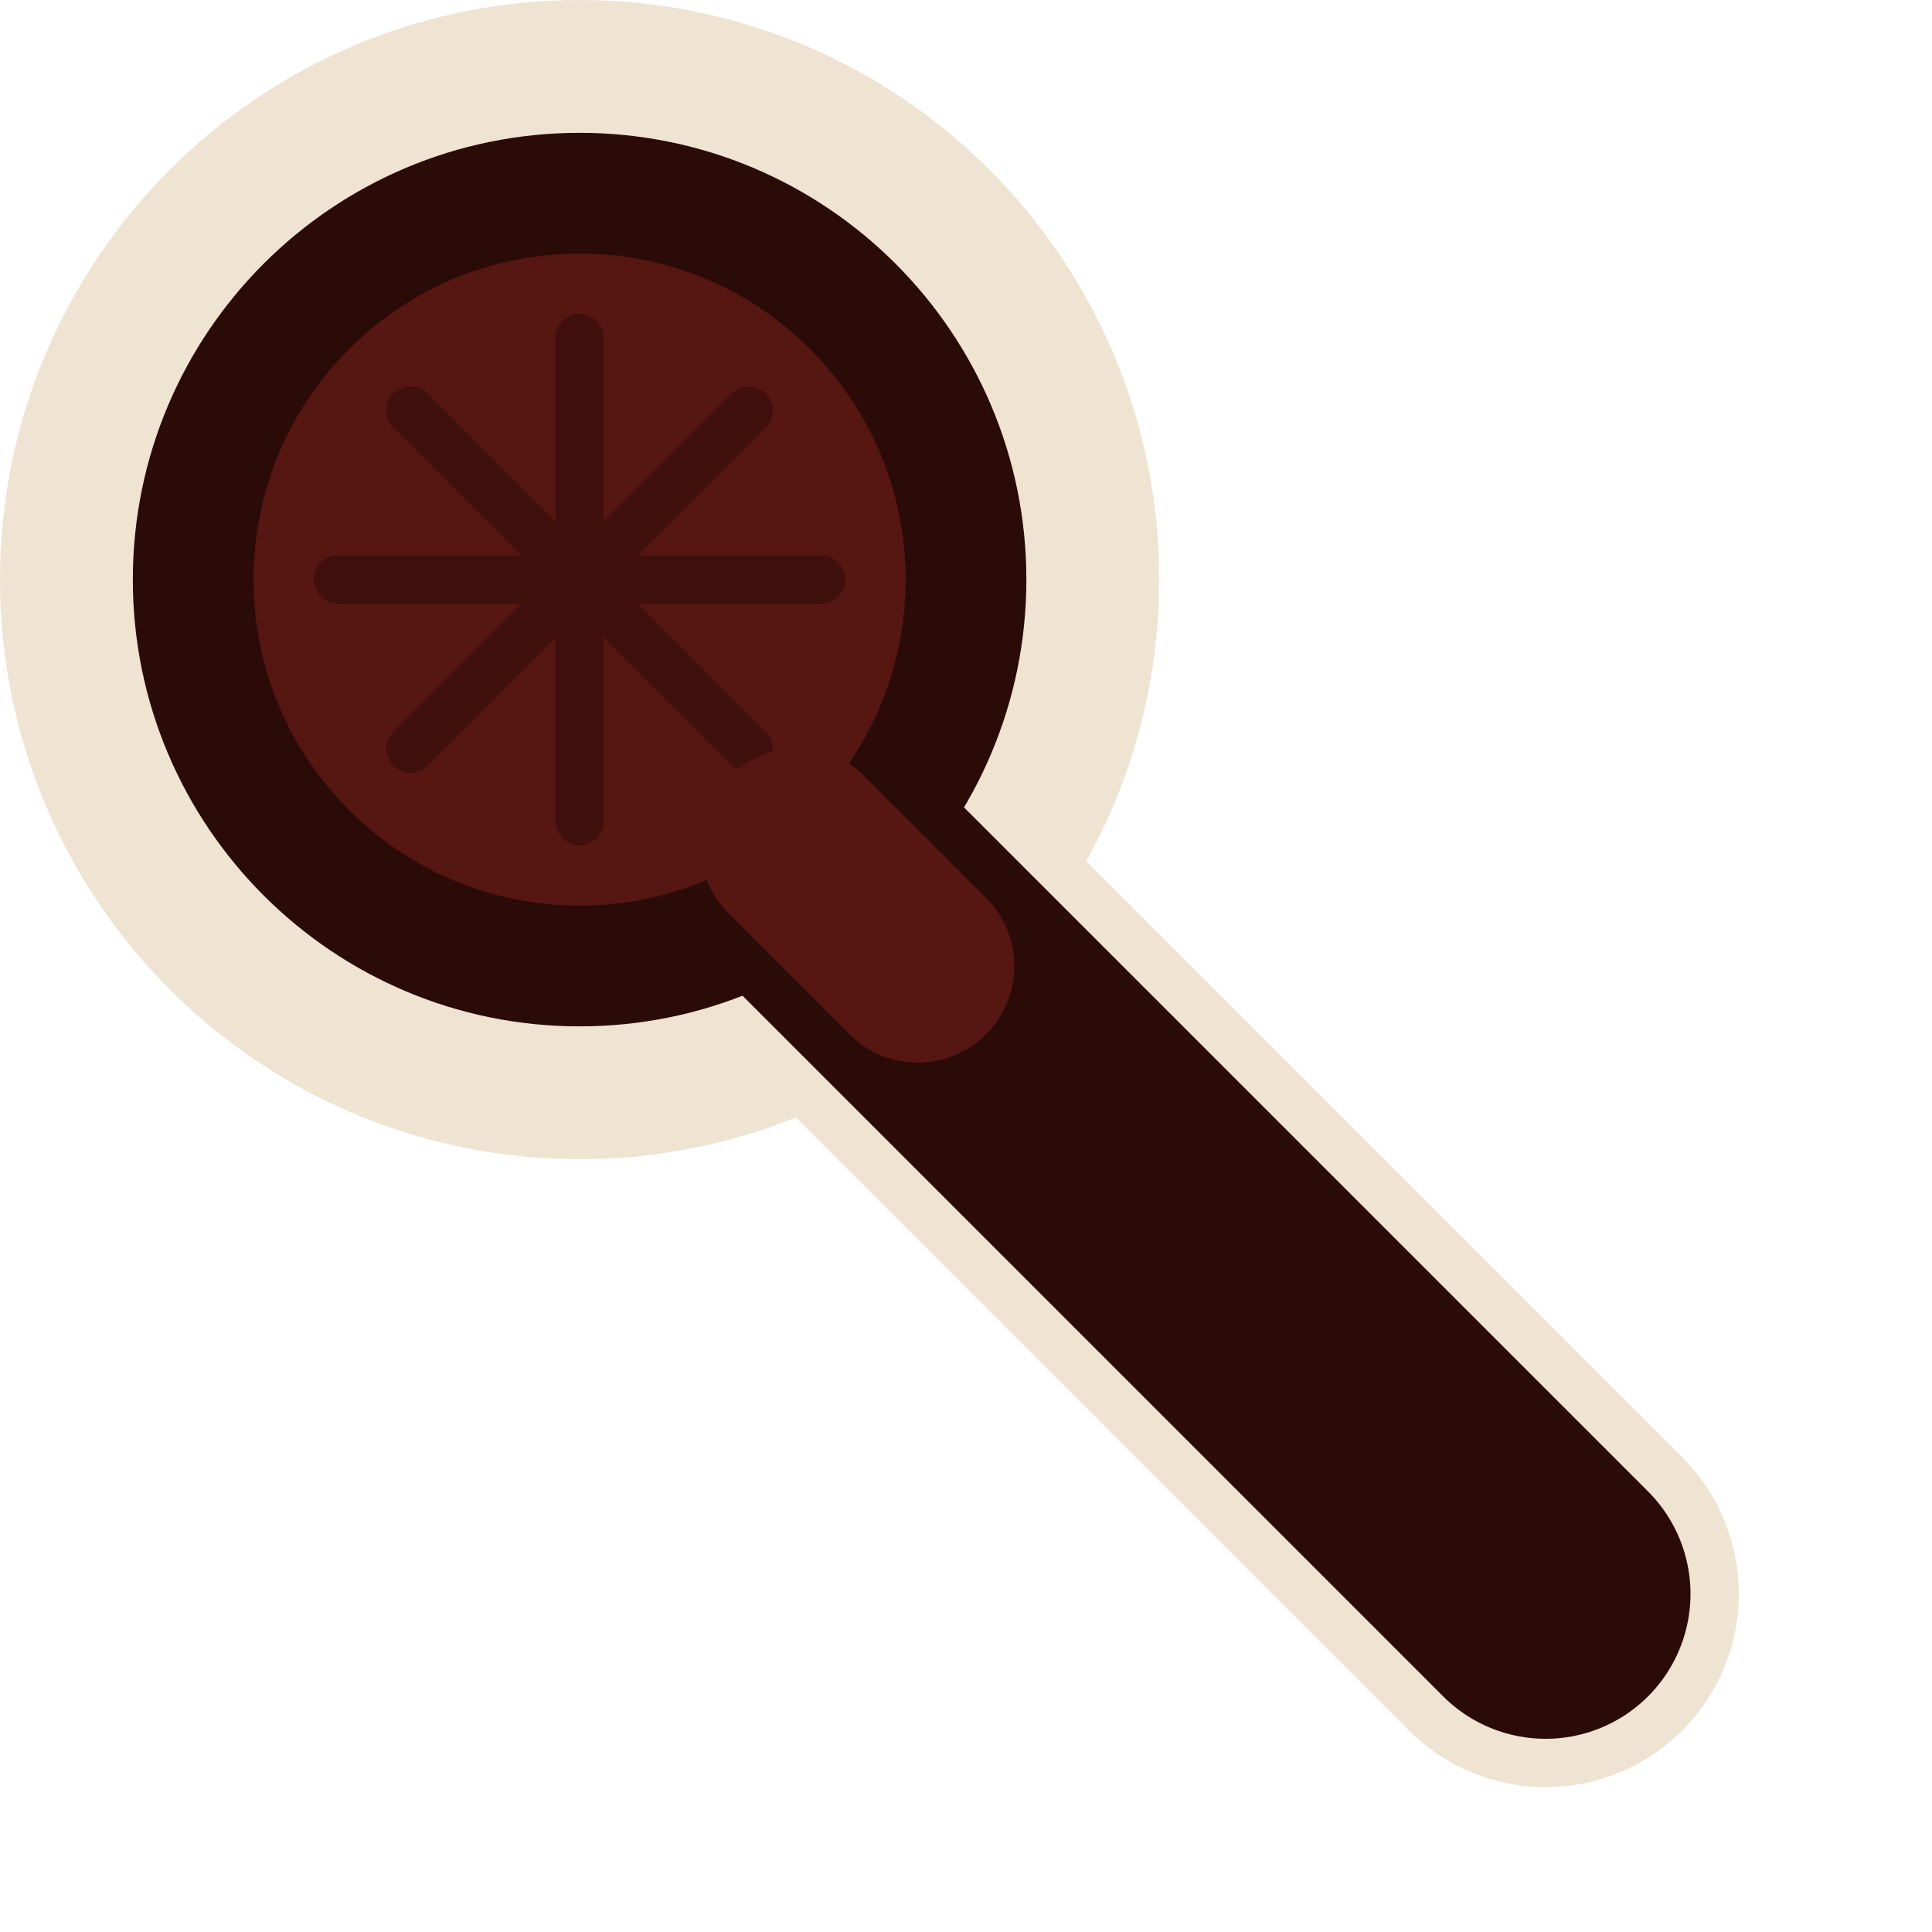
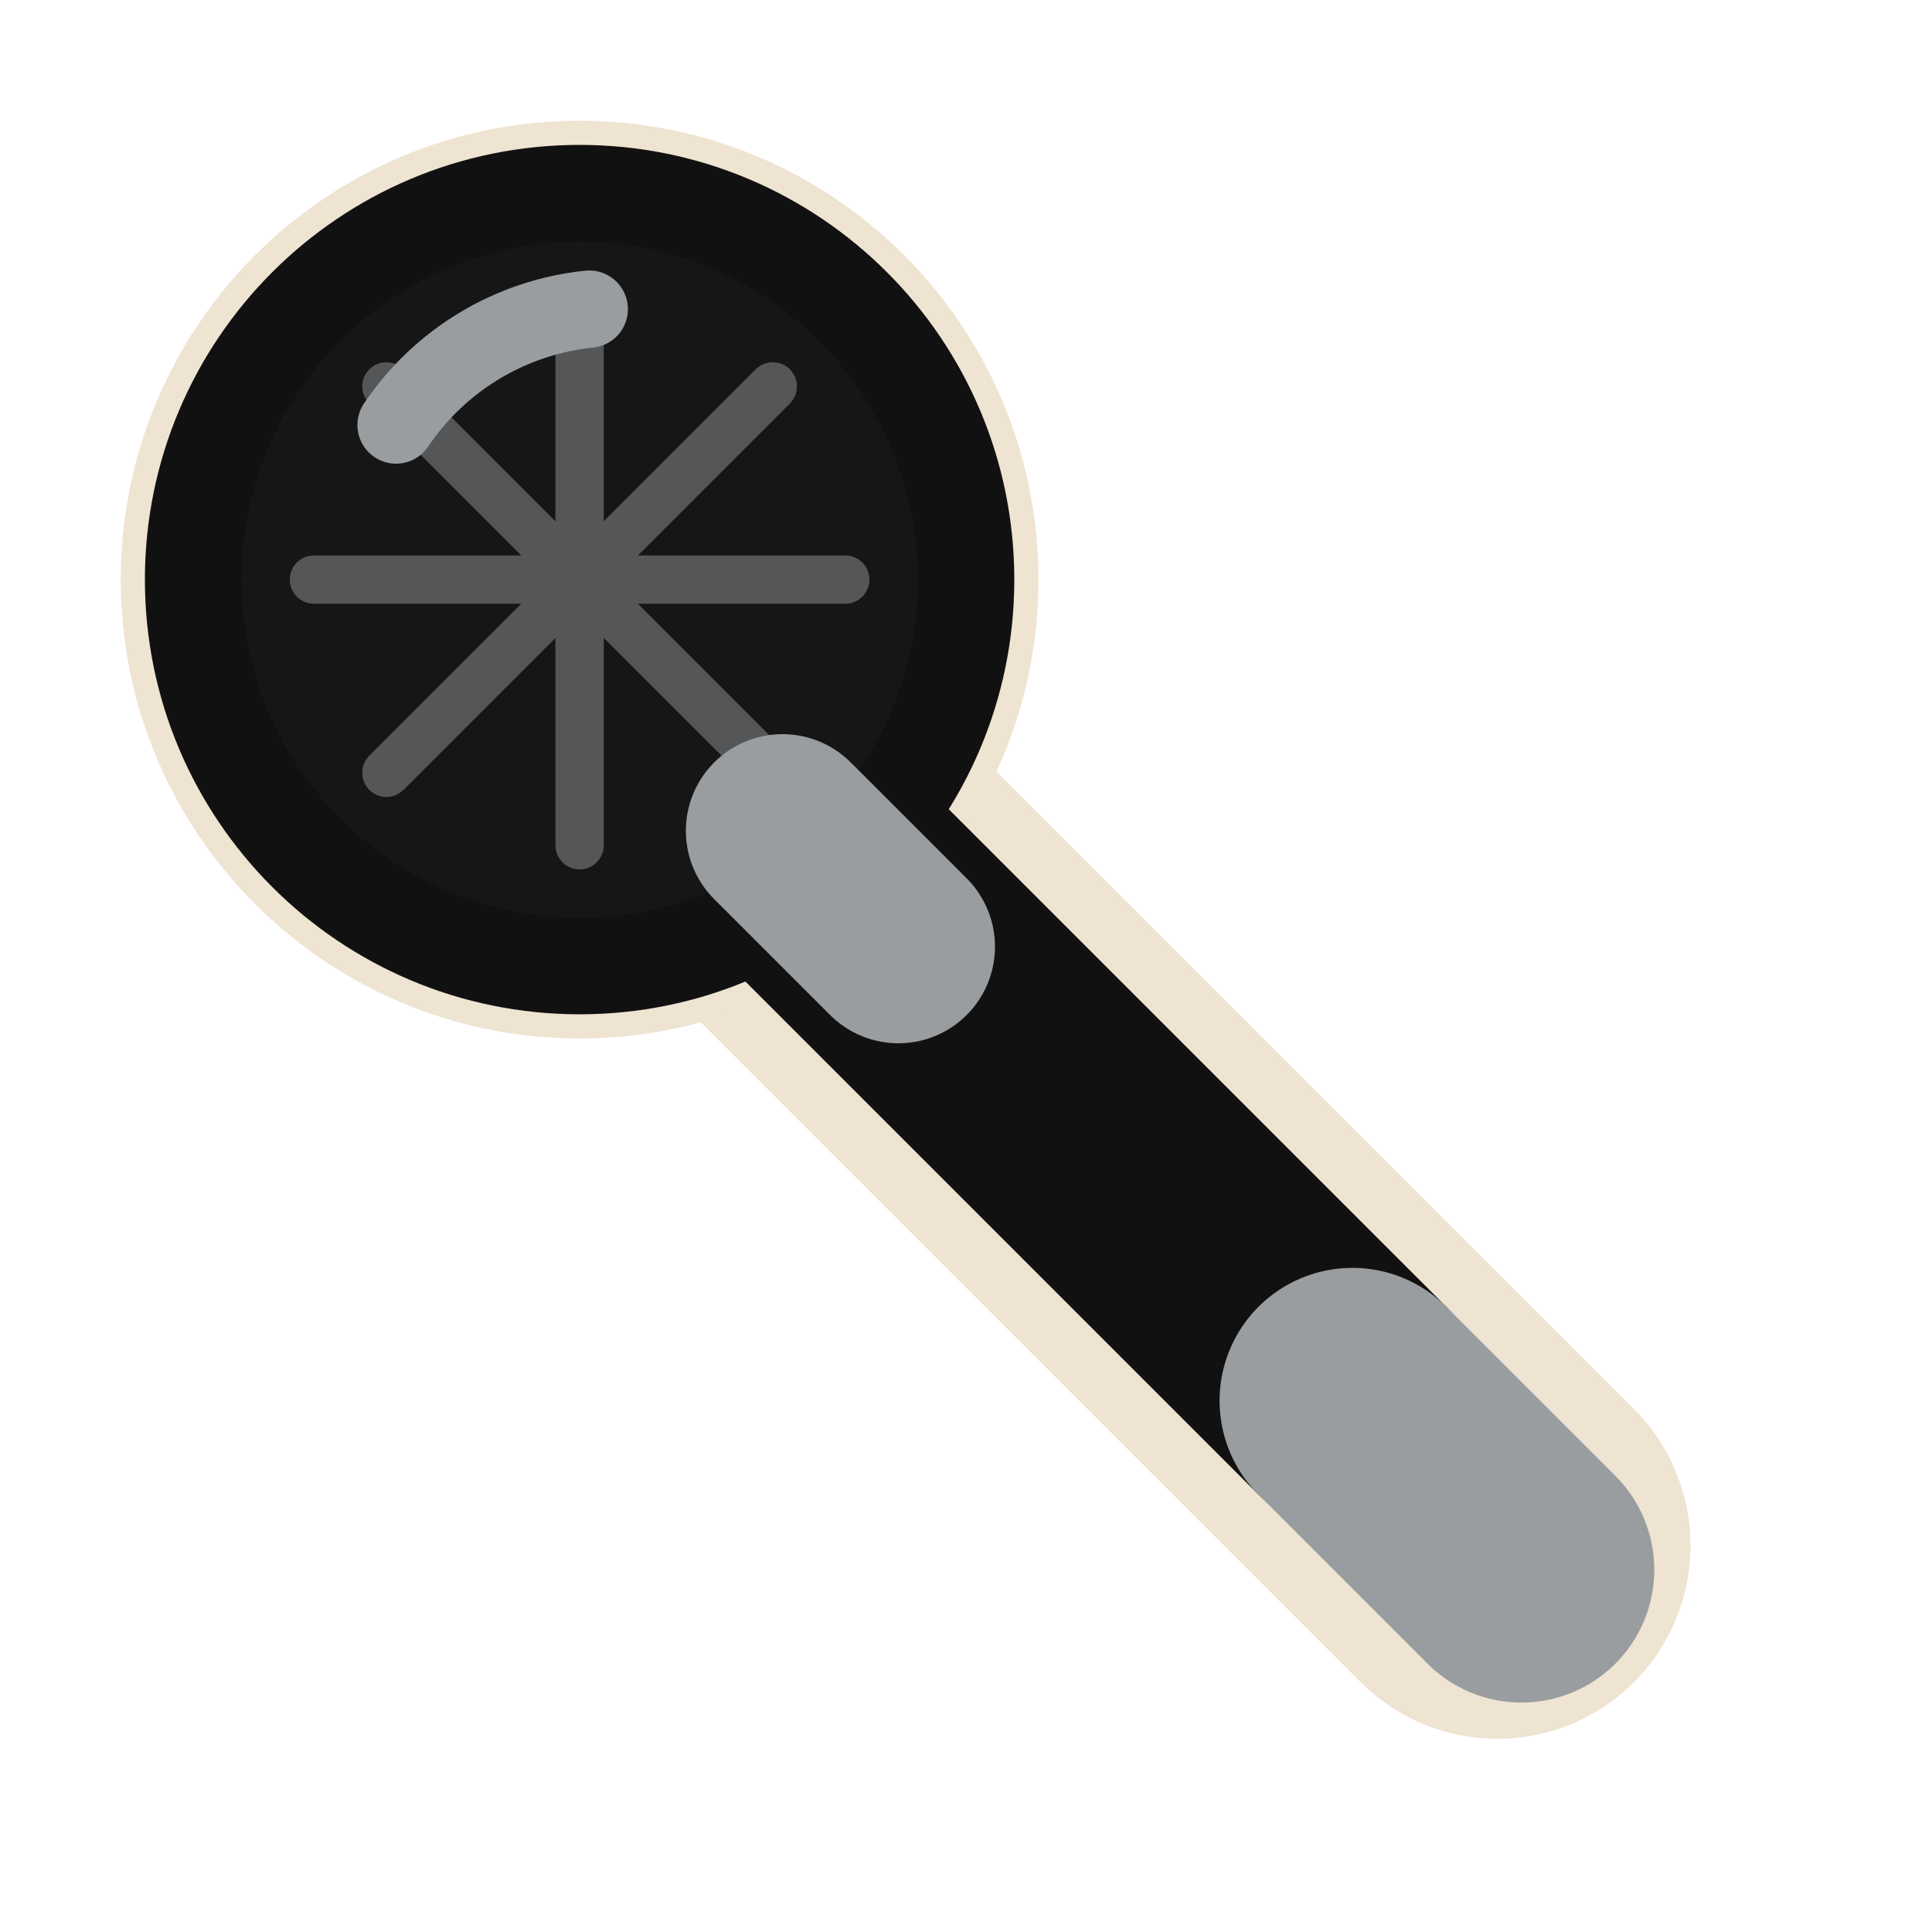
<svg xmlns="http://www.w3.org/2000/svg" width="40" height="40" viewBox="0 0 40 40">
  <g stroke-linejoin="round" stroke-linecap="round">
-     <g stroke="#EFE3D2" stroke-width="8" fill="#EFE3D2">
-       <circle cx="12" cy="12" r="8" />
-       <path d="M17 18 L32 33" fill="none" />
-     </g>
-     <path d="M17 18 L32 33" stroke="#2B0B08" stroke-width="6" fill="none" />
-     <circle cx="12" cy="12" r="8" fill="#561611" stroke="#2B0B08" stroke-width="2.5" />
-     <path d="M7 12h10M12 7v10M8.5 8.5l7 7M15.5 8.5l-7 7" stroke="#2B0B08" stroke-width="1" fill="none" opacity=".55" />
-     <path d="M16.5 17.5 L19 20" stroke="#561611" stroke-width="4" fill="none" />
+     <path d="M17 18 L31 32" stroke="#EFE3D2" stroke-width="8" fill="none" />
+     <circle cx="12" cy="12" r="9.5" fill="#EFE3D2" />
+     <path d="M17 18 L28 29" stroke="#111" stroke-width="5.5" fill="none" />
+     <path d="M28 29 L31.5 32.5" stroke="#9A9DA0" stroke-width="5.5" fill="none" />
+     <circle cx="12" cy="12" r="8" fill="#161616" stroke="#111" stroke-width="2" />
+     <path d="M6.5 12h11M12 6.5v11M8 8l8 8M16 8l-8 8" stroke="#6E7173" stroke-width="1" fill="none" opacity=".7" />
+     <path d="M8.2 8.8a5.5 5.5 0 0 1 4-2.4" stroke="#9A9DA0" stroke-width="1.6" fill="none" />
+     <path d="M16.2 17.2 L18.6 19.6" stroke="#9A9DA0" stroke-width="4" fill="none" />
  </g>
</svg>
